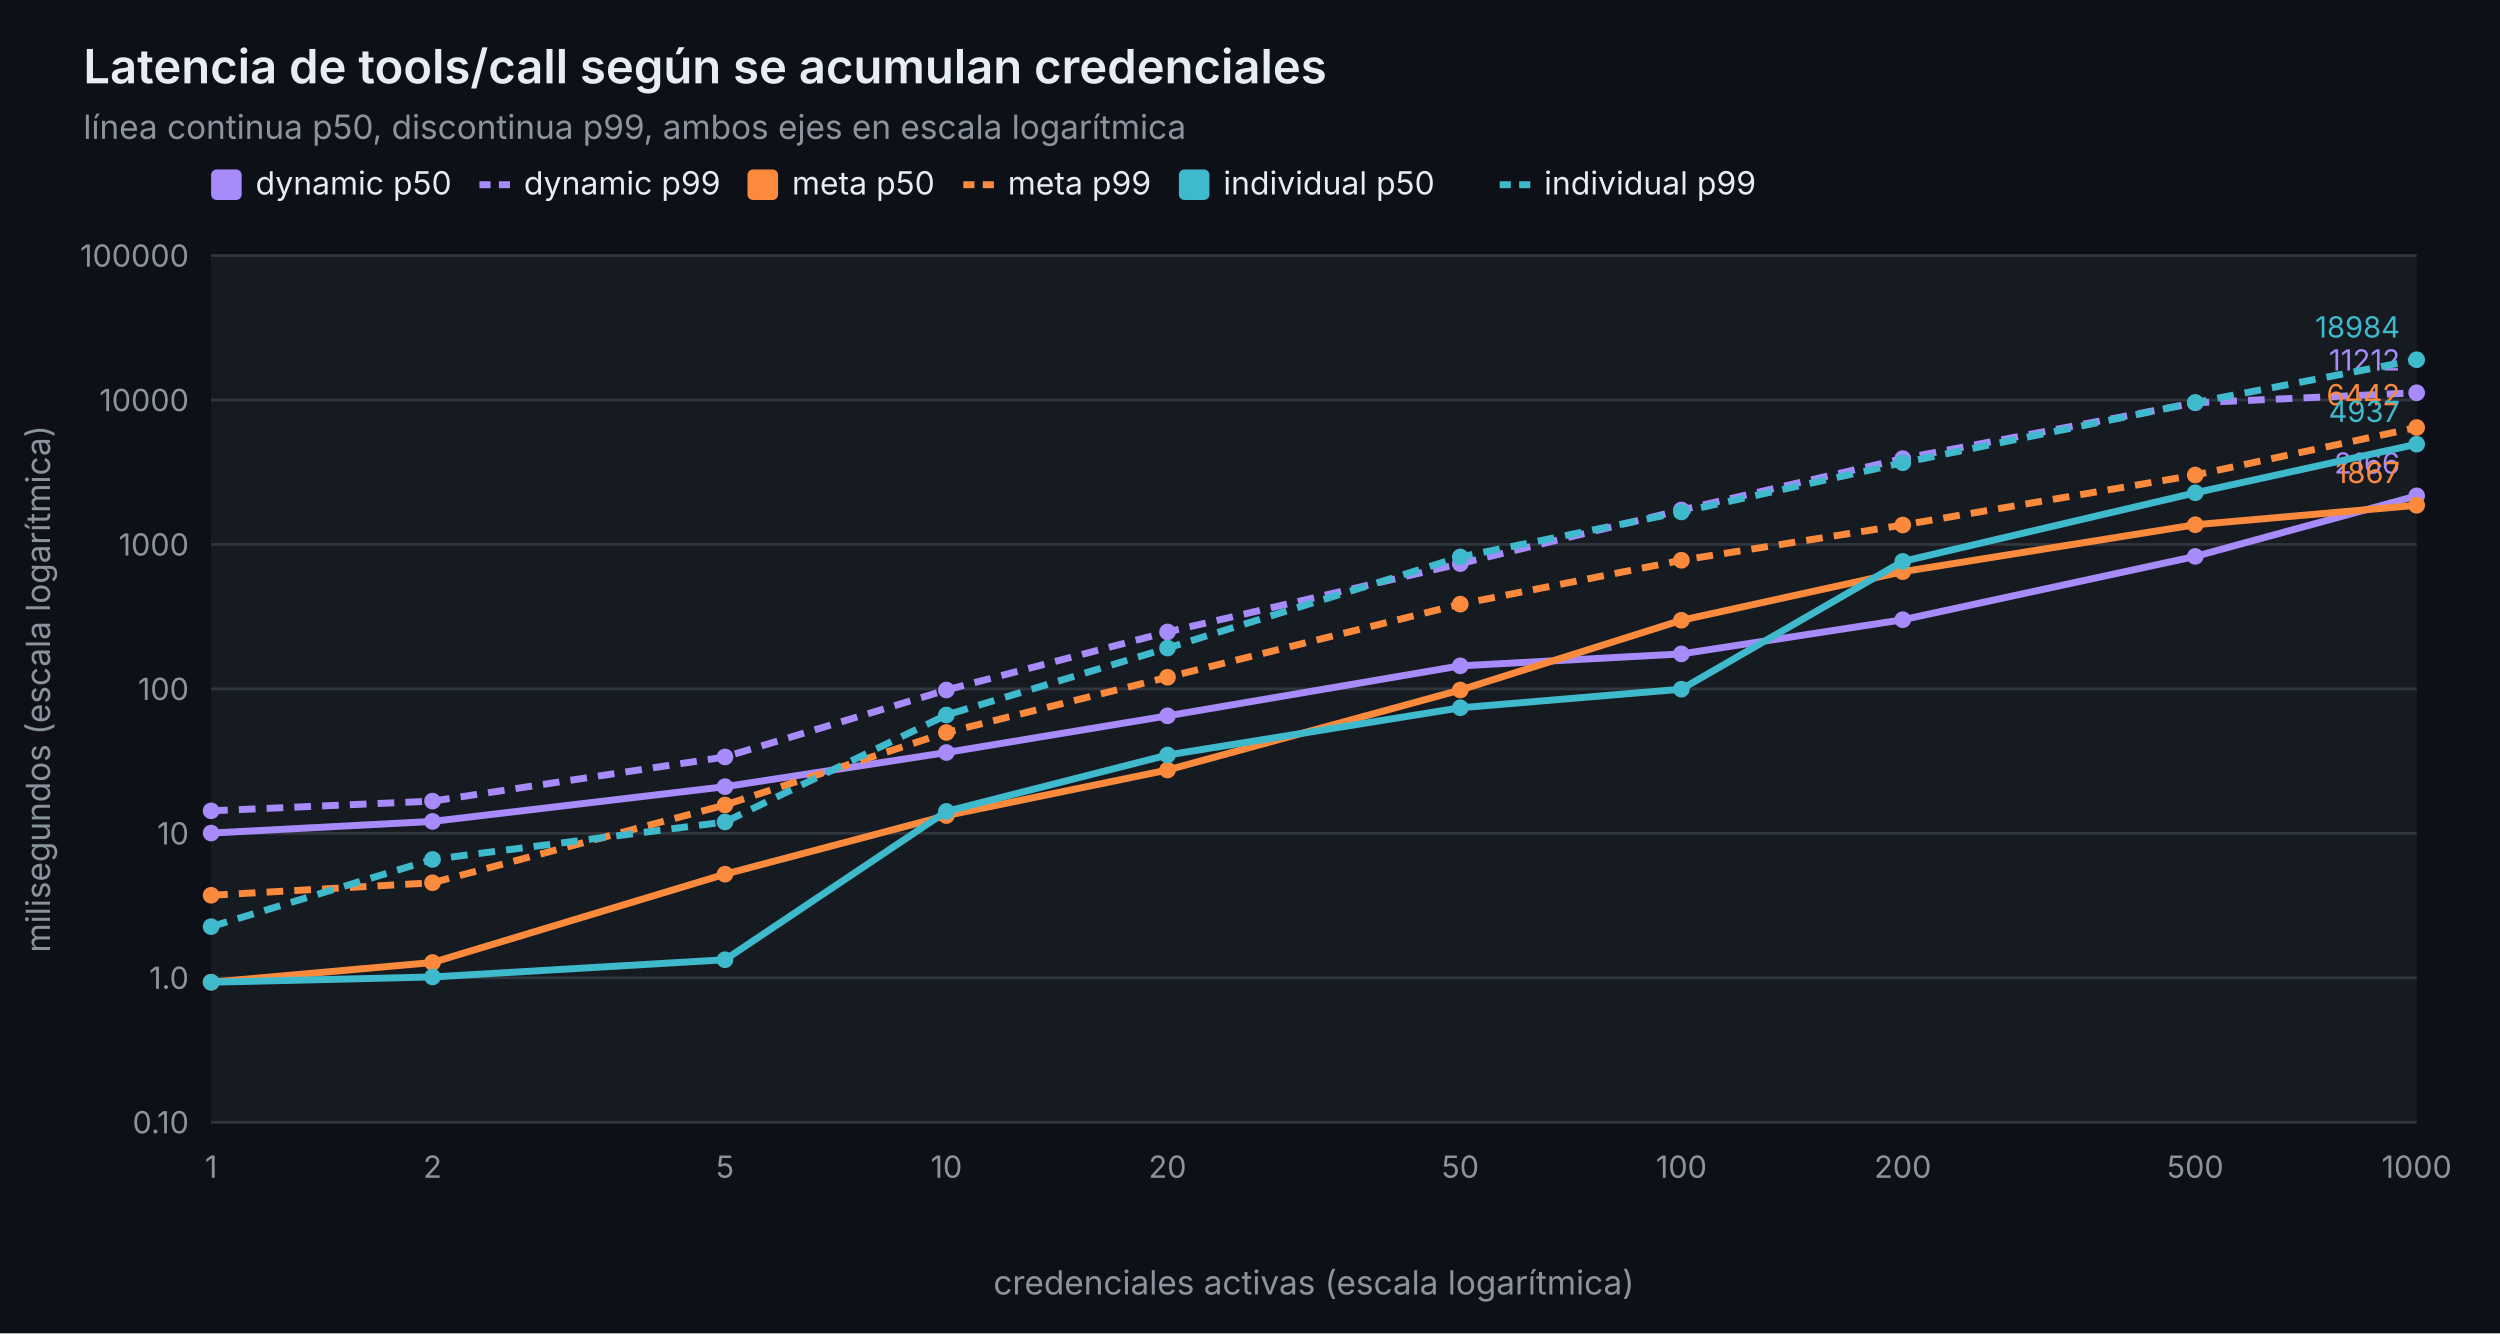
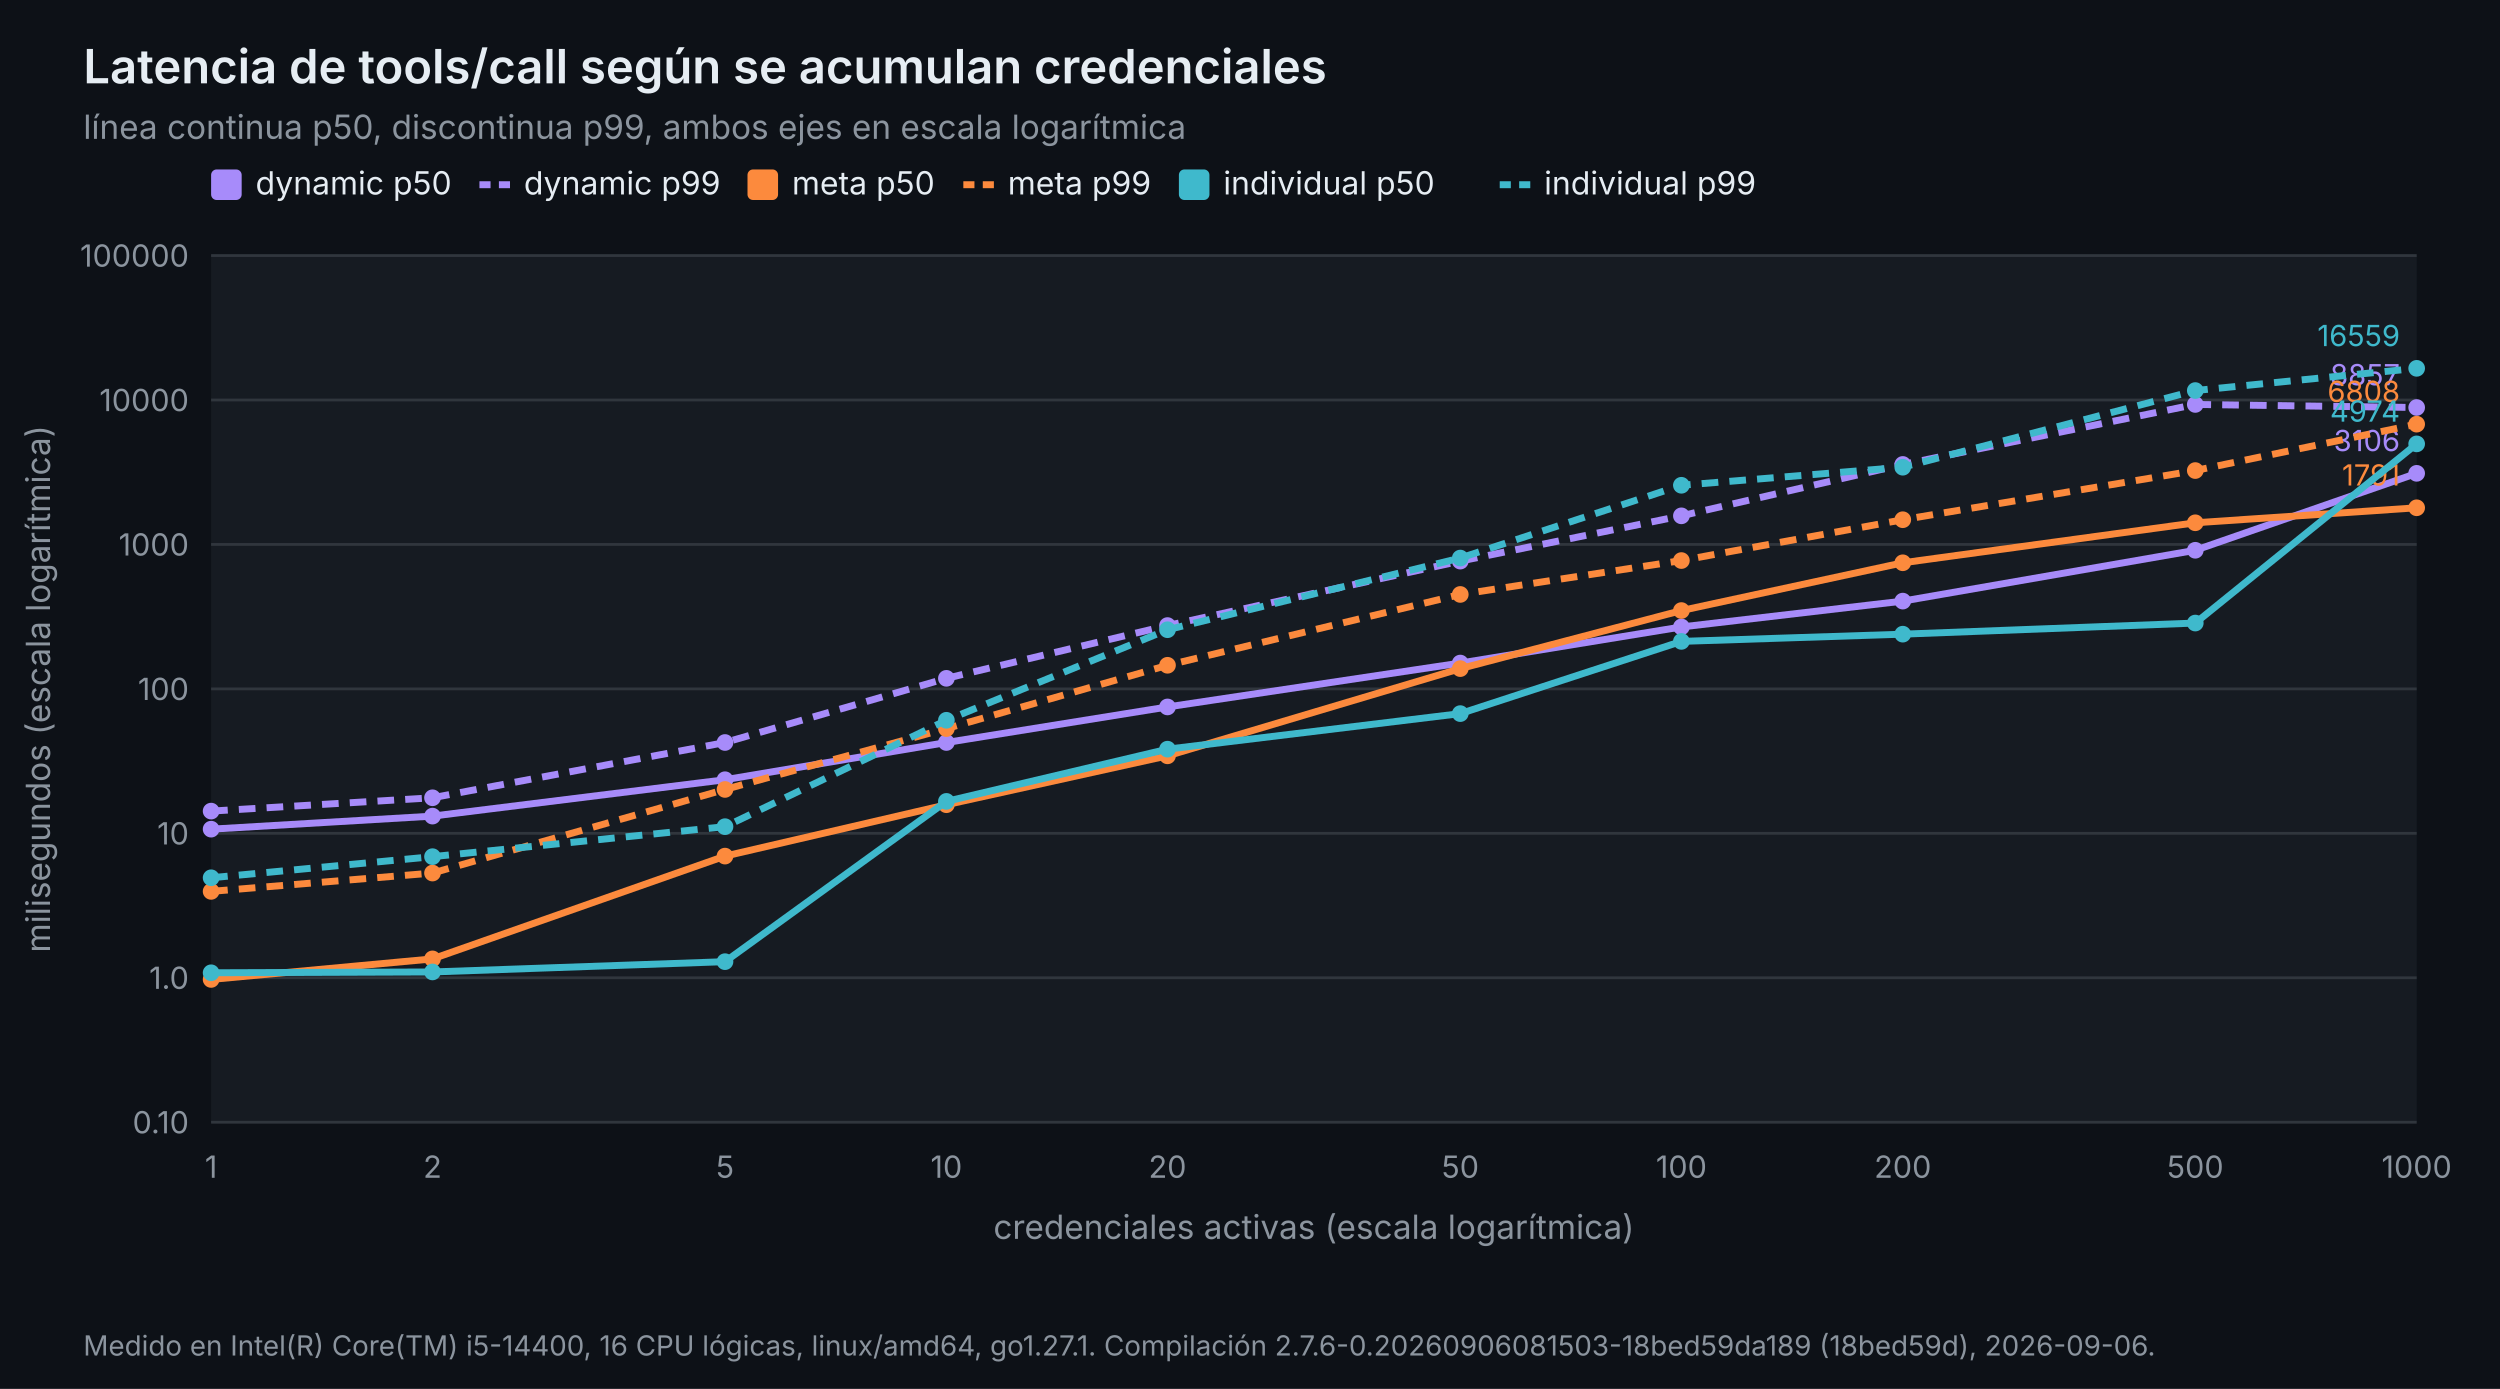
- <svg xmlns="http://www.w3.org/2000/svg" viewBox="0 0 900 480" width="900" height="480" role="img" aria-label="Latencia de tools/call según se acumulan credenciales. línea continua p50, discontinua p99, ambos ejes en escala logarítmica">
-   <rect width="900" height="480" fill="#0d1117" />
+ <svg xmlns="http://www.w3.org/2000/svg" viewBox="0 0 900 500" width="900" height="500" role="img" aria-label="Latencia de tools/call según se acumulan credenciales. línea continua p50, discontinua p99, ambos ejes en escala logarítmica. Medido en Intel(R) Core(TM) i5-14400, 16 CPU lógicas, linux/amd64, go1.27.1. Compilación 2.7.6-0.20260906081503-18bed59da189 (18bed59d), 2026-09-06.">
+   <rect width="900" height="500" fill="#0d1117" />
  <text x="30" y="30" font-family="ui-sans-serif,system-ui,-apple-system,Segoe UI,sans-serif" font-size="17" font-weight="600" fill="#e6edf3">Latencia de tools/call según se acumulan credenciales</text>
  <text x="30" y="50" font-family="ui-sans-serif,system-ui,-apple-system,Segoe UI,sans-serif" font-size="12" fill="#8b949e">línea continua p50, discontinua p99, ambos ejes en escala logarítmica</text>
  <rect x="76" y="92" width="794" height="312" fill="#161b22" />
  <rect x="76.0" y="61.0" width="11" height="11" rx="2" fill="#a78bfa" />
  <text x="92.0" y="70.0" font-family="ui-sans-serif,system-ui,-apple-system,Segoe UI,sans-serif" font-size="11.5" fill="#e6edf3">dynamic p50</text>
  <line x1="172.6" y1="66.5" x2="183.6" y2="66.5" stroke="#a78bfa" stroke-width="2.5" stroke-dasharray="4 3" />
  <text x="188.6" y="70.0" font-family="ui-sans-serif,system-ui,-apple-system,Segoe UI,sans-serif" font-size="11.5" fill="#e6edf3">dynamic p99</text>
  <rect x="269.1" y="61.0" width="11" height="11" rx="2" fill="#fc8a3d" />
  <text x="285.1" y="70.0" font-family="ui-sans-serif,system-ui,-apple-system,Segoe UI,sans-serif" font-size="11.5" fill="#e6edf3">meta p50</text>
  <line x1="346.8" y1="66.5" x2="357.8" y2="66.5" stroke="#fc8a3d" stroke-width="2.5" stroke-dasharray="4 3" />
  <text x="362.8" y="70.0" font-family="ui-sans-serif,system-ui,-apple-system,Segoe UI,sans-serif" font-size="11.5" fill="#e6edf3">meta p99</text>
  <rect x="424.4" y="61.0" width="11" height="11" rx="2" fill="#3fb9cc" />
  <text x="440.4" y="70.0" font-family="ui-sans-serif,system-ui,-apple-system,Segoe UI,sans-serif" font-size="11.5" fill="#e6edf3">individual p50</text>
  <line x1="539.9" y1="66.5" x2="550.9" y2="66.5" stroke="#3fb9cc" stroke-width="2.5" stroke-dasharray="4 3" />
  <text x="555.9" y="70.0" font-family="ui-sans-serif,system-ui,-apple-system,Segoe UI,sans-serif" font-size="11.5" fill="#e6edf3">individual p99</text>
  <line x1="76" y1="404.0" x2="870" y2="404.0" stroke="#30363d" stroke-width="1" />
  <text x="68" y="408.0" font-family="ui-sans-serif,system-ui,-apple-system,Segoe UI,sans-serif" font-size="11" text-anchor="end" fill="#8b949e">0.10</text>
  <line x1="76" y1="352.0" x2="870" y2="352.0" stroke="#30363d" stroke-width="1" />
  <text x="68" y="356.0" font-family="ui-sans-serif,system-ui,-apple-system,Segoe UI,sans-serif" font-size="11" text-anchor="end" fill="#8b949e">1.0</text>
  <line x1="76" y1="300.0" x2="870" y2="300.0" stroke="#30363d" stroke-width="1" />
  <text x="68" y="304.0" font-family="ui-sans-serif,system-ui,-apple-system,Segoe UI,sans-serif" font-size="11" text-anchor="end" fill="#8b949e">10</text>
  <line x1="76" y1="248.0" x2="870" y2="248.0" stroke="#30363d" stroke-width="1" />
  <text x="68" y="252.0" font-family="ui-sans-serif,system-ui,-apple-system,Segoe UI,sans-serif" font-size="11" text-anchor="end" fill="#8b949e">100</text>
  <line x1="76" y1="196.0" x2="870" y2="196.0" stroke="#30363d" stroke-width="1" />
  <text x="68" y="200.0" font-family="ui-sans-serif,system-ui,-apple-system,Segoe UI,sans-serif" font-size="11" text-anchor="end" fill="#8b949e">1000</text>
  <line x1="76" y1="144.0" x2="870" y2="144.0" stroke="#30363d" stroke-width="1" />
  <text x="68" y="148.0" font-family="ui-sans-serif,system-ui,-apple-system,Segoe UI,sans-serif" font-size="11" text-anchor="end" fill="#8b949e">10000</text>
  <line x1="76" y1="92.0" x2="870" y2="92.0" stroke="#30363d" stroke-width="1" />
  <text x="68" y="96.0" font-family="ui-sans-serif,system-ui,-apple-system,Segoe UI,sans-serif" font-size="11" text-anchor="end" fill="#8b949e">100000</text>
  <text x="18" y="248.0" font-family="ui-sans-serif,system-ui,-apple-system,Segoe UI,sans-serif" font-size="12" fill="#8b949e" text-anchor="middle" transform="rotate(-90 18 248.0)">milisegundos (escala logarítmica)</text>
-   <text x="473.0" y="466" font-family="ui-sans-serif,system-ui,-apple-system,Segoe UI,sans-serif" font-size="12" text-anchor="middle" fill="#8b949e">credenciales activas (escala logarítmica)</text>
+   <text x="473.0" y="446" font-family="ui-sans-serif,system-ui,-apple-system,Segoe UI,sans-serif" font-size="12" text-anchor="middle" fill="#8b949e">credenciales activas (escala logarítmica)</text>
+   <text x="30" y="488" font-family="ui-sans-serif,system-ui,-apple-system,Segoe UI,sans-serif" font-size="10" fill="#8b949e">Medido en Intel(R) Core(TM) i5-14400, 16 CPU lógicas, linux/amd64, go1.27.1. Compilación 2.7.6-0.20260906081503-18bed59da189 (18bed59d), 2026-09-06.</text>
  <text x="76.0" y="424" font-family="ui-sans-serif,system-ui,-apple-system,Segoe UI,sans-serif" font-size="11" text-anchor="middle" fill="#8b949e">1</text>
  <text x="155.7" y="424" font-family="ui-sans-serif,system-ui,-apple-system,Segoe UI,sans-serif" font-size="11" text-anchor="middle" fill="#8b949e">2</text>
  <text x="261.0" y="424" font-family="ui-sans-serif,system-ui,-apple-system,Segoe UI,sans-serif" font-size="11" text-anchor="middle" fill="#8b949e">5</text>
  <text x="340.7" y="424" font-family="ui-sans-serif,system-ui,-apple-system,Segoe UI,sans-serif" font-size="11" text-anchor="middle" fill="#8b949e">10</text>
  <text x="420.3" y="424" font-family="ui-sans-serif,system-ui,-apple-system,Segoe UI,sans-serif" font-size="11" text-anchor="middle" fill="#8b949e">20</text>
  <text x="525.7" y="424" font-family="ui-sans-serif,system-ui,-apple-system,Segoe UI,sans-serif" font-size="11" text-anchor="middle" fill="#8b949e">50</text>
  <text x="605.3" y="424" font-family="ui-sans-serif,system-ui,-apple-system,Segoe UI,sans-serif" font-size="11" text-anchor="middle" fill="#8b949e">100</text>
  <text x="685.0" y="424" font-family="ui-sans-serif,system-ui,-apple-system,Segoe UI,sans-serif" font-size="11" text-anchor="middle" fill="#8b949e">200</text>
  <text x="790.3" y="424" font-family="ui-sans-serif,system-ui,-apple-system,Segoe UI,sans-serif" font-size="11" text-anchor="middle" fill="#8b949e">500</text>
  <text x="870.0" y="424" font-family="ui-sans-serif,system-ui,-apple-system,Segoe UI,sans-serif" font-size="11" text-anchor="middle" fill="#8b949e">1000</text>
-   <path d="M76.0,299.9L155.7,295.7L261.0,283.2L340.7,270.9L420.3,257.7L525.7,239.7L605.3,235.4L685.0,223.1L790.3,200.3L870.0,178.5" fill="none" stroke="#a78bfa" stroke-width="2.5" stroke-linejoin="round" />
-   <circle cx="76.0" cy="299.9" r="3" fill="#a78bfa" />
-   <circle cx="155.7" cy="295.7" r="3" fill="#a78bfa" />
-   <circle cx="261.0" cy="283.2" r="3" fill="#a78bfa" />
-   <circle cx="340.7" cy="270.9" r="3" fill="#a78bfa" />
-   <circle cx="420.3" cy="257.7" r="3" fill="#a78bfa" />
-   <circle cx="525.7" cy="239.7" r="3" fill="#a78bfa" />
-   <circle cx="605.3" cy="235.4" r="3" fill="#a78bfa" />
-   <circle cx="685.0" cy="223.1" r="3" fill="#a78bfa" />
-   <circle cx="790.3" cy="200.3" r="3" fill="#a78bfa" />
-   <circle cx="870.0" cy="178.5" r="3" fill="#a78bfa" />
-   <text x="864.0" y="170.5" font-family="ui-sans-serif,system-ui,-apple-system,Segoe UI,sans-serif" font-size="10.5" text-anchor="end" fill="#a78bfa">2166</text>
-   <path d="M76.0,291.9L155.7,288.4L261.0,272.5L340.7,248.4L420.3,227.5L525.7,202.9L605.3,183.6L685.0,165.1L790.3,145.0L870.0,141.4" fill="none" stroke="#a78bfa" stroke-width="2.5" stroke-linejoin="round" stroke-dasharray="6 4" />
-   <circle cx="76.0" cy="291.9" r="3" fill="#a78bfa" />
-   <circle cx="155.7" cy="288.4" r="3" fill="#a78bfa" />
-   <circle cx="261.0" cy="272.5" r="3" fill="#a78bfa" />
-   <circle cx="340.7" cy="248.4" r="3" fill="#a78bfa" />
-   <circle cx="420.3" cy="227.5" r="3" fill="#a78bfa" />
-   <circle cx="525.7" cy="202.9" r="3" fill="#a78bfa" />
-   <circle cx="605.3" cy="183.6" r="3" fill="#a78bfa" />
-   <circle cx="685.0" cy="165.1" r="3" fill="#a78bfa" />
-   <circle cx="790.3" cy="145.0" r="3" fill="#a78bfa" />
-   <circle cx="870.0" cy="141.4" r="3" fill="#a78bfa" />
-   <text x="864.0" y="133.4" font-family="ui-sans-serif,system-ui,-apple-system,Segoe UI,sans-serif" font-size="10.5" text-anchor="end" fill="#a78bfa">11212</text>
-   <path d="M76.0,353.6L155.7,346.5L261.0,314.7L340.7,293.6L420.3,277.2L525.7,248.4L605.3,223.3L685.0,205.8L790.3,188.9L870.0,181.9" fill="none" stroke="#fc8a3d" stroke-width="2.5" stroke-linejoin="round" />
-   <circle cx="76.0" cy="353.6" r="3" fill="#fc8a3d" />
-   <circle cx="155.7" cy="346.5" r="3" fill="#fc8a3d" />
-   <circle cx="261.0" cy="314.7" r="3" fill="#fc8a3d" />
-   <circle cx="340.7" cy="293.6" r="3" fill="#fc8a3d" />
-   <circle cx="420.3" cy="277.2" r="3" fill="#fc8a3d" />
-   <circle cx="525.7" cy="248.4" r="3" fill="#fc8a3d" />
-   <circle cx="605.3" cy="223.3" r="3" fill="#fc8a3d" />
-   <circle cx="685.0" cy="205.8" r="3" fill="#fc8a3d" />
-   <circle cx="790.3" cy="188.9" r="3" fill="#fc8a3d" />
-   <circle cx="870.0" cy="181.9" r="3" fill="#fc8a3d" />
-   <text x="864.0" y="173.9" font-family="ui-sans-serif,system-ui,-apple-system,Segoe UI,sans-serif" font-size="10.5" text-anchor="end" fill="#fc8a3d">1867</text>
-   <path d="M76.0,322.3L155.7,317.8L261.0,289.8L340.7,263.7L420.3,243.8L525.7,217.5L605.3,201.7L685.0,189.0L790.3,171.0L870.0,153.9" fill="none" stroke="#fc8a3d" stroke-width="2.5" stroke-linejoin="round" stroke-dasharray="6 4" />
-   <circle cx="76.0" cy="322.3" r="3" fill="#fc8a3d" />
-   <circle cx="155.7" cy="317.8" r="3" fill="#fc8a3d" />
-   <circle cx="261.0" cy="289.8" r="3" fill="#fc8a3d" />
-   <circle cx="340.7" cy="263.7" r="3" fill="#fc8a3d" />
-   <circle cx="420.3" cy="243.8" r="3" fill="#fc8a3d" />
-   <circle cx="525.7" cy="217.5" r="3" fill="#fc8a3d" />
-   <circle cx="605.3" cy="201.7" r="3" fill="#fc8a3d" />
-   <circle cx="685.0" cy="189.0" r="3" fill="#fc8a3d" />
-   <circle cx="790.3" cy="171.0" r="3" fill="#fc8a3d" />
-   <circle cx="870.0" cy="153.9" r="3" fill="#fc8a3d" />
-   <text x="864.0" y="145.9" font-family="ui-sans-serif,system-ui,-apple-system,Segoe UI,sans-serif" font-size="10.5" text-anchor="end" fill="#fc8a3d">6442</text>
-   <path d="M76.0,353.6L155.7,351.7L261.0,345.5L340.7,292.1L420.3,271.8L525.7,254.8L605.3,248.1L685.0,202.1L790.3,177.4L870.0,159.9" fill="none" stroke="#3fb9cc" stroke-width="2.5" stroke-linejoin="round" />
-   <circle cx="76.0" cy="353.6" r="3" fill="#3fb9cc" />
-   <circle cx="155.7" cy="351.7" r="3" fill="#3fb9cc" />
-   <circle cx="261.0" cy="345.5" r="3" fill="#3fb9cc" />
-   <circle cx="340.7" cy="292.1" r="3" fill="#3fb9cc" />
-   <circle cx="420.3" cy="271.8" r="3" fill="#3fb9cc" />
-   <circle cx="525.7" cy="254.8" r="3" fill="#3fb9cc" />
-   <circle cx="605.3" cy="248.1" r="3" fill="#3fb9cc" />
-   <circle cx="685.0" cy="202.1" r="3" fill="#3fb9cc" />
-   <circle cx="790.3" cy="177.4" r="3" fill="#3fb9cc" />
-   <circle cx="870.0" cy="159.9" r="3" fill="#3fb9cc" />
-   <text x="864.0" y="151.9" font-family="ui-sans-serif,system-ui,-apple-system,Segoe UI,sans-serif" font-size="10.5" text-anchor="end" fill="#3fb9cc">4937</text>
-   <path d="M76.0,333.6L155.7,309.4L261.0,295.9L340.7,257.4L420.3,233.3L525.7,200.5L605.3,184.3L685.0,166.6L790.3,144.9L870.0,129.5" fill="none" stroke="#3fb9cc" stroke-width="2.5" stroke-linejoin="round" stroke-dasharray="6 4" />
-   <circle cx="76.0" cy="333.6" r="3" fill="#3fb9cc" />
-   <circle cx="155.7" cy="309.4" r="3" fill="#3fb9cc" />
-   <circle cx="261.0" cy="295.9" r="3" fill="#3fb9cc" />
-   <circle cx="340.7" cy="257.4" r="3" fill="#3fb9cc" />
-   <circle cx="420.3" cy="233.3" r="3" fill="#3fb9cc" />
-   <circle cx="525.7" cy="200.5" r="3" fill="#3fb9cc" />
-   <circle cx="605.3" cy="184.3" r="3" fill="#3fb9cc" />
-   <circle cx="685.0" cy="166.6" r="3" fill="#3fb9cc" />
-   <circle cx="790.3" cy="144.9" r="3" fill="#3fb9cc" />
-   <circle cx="870.0" cy="129.5" r="3" fill="#3fb9cc" />
-   <text x="864.0" y="121.5" font-family="ui-sans-serif,system-ui,-apple-system,Segoe UI,sans-serif" font-size="10.5" text-anchor="end" fill="#3fb9cc">18984</text>
+   <path d="M76.0,298.5L155.7,293.8L261.0,280.7L340.7,267.3L420.3,254.5L525.7,238.7L605.3,225.7L685.0,216.4L790.3,198.1L870.0,170.4" fill="none" stroke="#a78bfa" stroke-width="2.5" stroke-linejoin="round" />
+   <circle cx="76.0" cy="298.5" r="3" fill="#a78bfa" />
+   <circle cx="155.7" cy="293.8" r="3" fill="#a78bfa" />
+   <circle cx="261.0" cy="280.7" r="3" fill="#a78bfa" />
+   <circle cx="340.7" cy="267.3" r="3" fill="#a78bfa" />
+   <circle cx="420.3" cy="254.5" r="3" fill="#a78bfa" />
+   <circle cx="525.7" cy="238.7" r="3" fill="#a78bfa" />
+   <circle cx="605.3" cy="225.7" r="3" fill="#a78bfa" />
+   <circle cx="685.0" cy="216.4" r="3" fill="#a78bfa" />
+   <circle cx="790.3" cy="198.1" r="3" fill="#a78bfa" />
+   <circle cx="870.0" cy="170.4" r="3" fill="#a78bfa" />
+   <text x="864.0" y="162.4" font-family="ui-sans-serif,system-ui,-apple-system,Segoe UI,sans-serif" font-size="10.5" text-anchor="end" fill="#a78bfa">3106</text>
+   <path d="M76.0,292.0L155.7,287.2L261.0,267.3L340.7,244.2L420.3,225.2L525.7,202.0L605.3,185.7L685.0,167.2L790.3,145.6L870.0,146.7" fill="none" stroke="#a78bfa" stroke-width="2.5" stroke-linejoin="round" stroke-dasharray="6 4" />
+   <circle cx="76.0" cy="292.0" r="3" fill="#a78bfa" />
+   <circle cx="155.7" cy="287.2" r="3" fill="#a78bfa" />
+   <circle cx="261.0" cy="267.3" r="3" fill="#a78bfa" />
+   <circle cx="340.7" cy="244.2" r="3" fill="#a78bfa" />
+   <circle cx="420.3" cy="225.2" r="3" fill="#a78bfa" />
+   <circle cx="525.7" cy="202.0" r="3" fill="#a78bfa" />
+   <circle cx="605.3" cy="185.7" r="3" fill="#a78bfa" />
+   <circle cx="685.0" cy="167.2" r="3" fill="#a78bfa" />
+   <circle cx="790.3" cy="145.6" r="3" fill="#a78bfa" />
+   <circle cx="870.0" cy="146.7" r="3" fill="#a78bfa" />
+   <text x="864.0" y="138.7" font-family="ui-sans-serif,system-ui,-apple-system,Segoe UI,sans-serif" font-size="10.5" text-anchor="end" fill="#a78bfa">8857</text>
+   <path d="M76.0,352.6L155.7,345.2L261.0,308.2L340.7,289.7L420.3,272.1L525.7,240.7L605.3,219.8L685.0,202.6L790.3,188.2L870.0,182.8" fill="none" stroke="#fc8a3d" stroke-width="2.5" stroke-linejoin="round" />
+   <circle cx="76.0" cy="352.6" r="3" fill="#fc8a3d" />
+   <circle cx="155.7" cy="345.2" r="3" fill="#fc8a3d" />
+   <circle cx="261.0" cy="308.2" r="3" fill="#fc8a3d" />
+   <circle cx="340.7" cy="289.7" r="3" fill="#fc8a3d" />
+   <circle cx="420.3" cy="272.1" r="3" fill="#fc8a3d" />
+   <circle cx="525.7" cy="240.7" r="3" fill="#fc8a3d" />
+   <circle cx="605.3" cy="219.8" r="3" fill="#fc8a3d" />
+   <circle cx="685.0" cy="202.6" r="3" fill="#fc8a3d" />
+   <circle cx="790.3" cy="188.2" r="3" fill="#fc8a3d" />
+   <circle cx="870.0" cy="182.8" r="3" fill="#fc8a3d" />
+   <text x="864.0" y="174.8" font-family="ui-sans-serif,system-ui,-apple-system,Segoe UI,sans-serif" font-size="10.5" text-anchor="end" fill="#fc8a3d">1791</text>
+   <path d="M76.0,320.9L155.7,314.3L261.0,284.2L340.7,262.3L420.3,239.5L525.7,214.0L605.3,201.8L685.0,187.1L790.3,169.4L870.0,152.7" fill="none" stroke="#fc8a3d" stroke-width="2.5" stroke-linejoin="round" stroke-dasharray="6 4" />
+   <circle cx="76.0" cy="320.9" r="3" fill="#fc8a3d" />
+   <circle cx="155.7" cy="314.3" r="3" fill="#fc8a3d" />
+   <circle cx="261.0" cy="284.2" r="3" fill="#fc8a3d" />
+   <circle cx="340.7" cy="262.3" r="3" fill="#fc8a3d" />
+   <circle cx="420.3" cy="239.5" r="3" fill="#fc8a3d" />
+   <circle cx="525.7" cy="214.0" r="3" fill="#fc8a3d" />
+   <circle cx="605.3" cy="201.8" r="3" fill="#fc8a3d" />
+   <circle cx="685.0" cy="187.1" r="3" fill="#fc8a3d" />
+   <circle cx="790.3" cy="169.4" r="3" fill="#fc8a3d" />
+   <circle cx="870.0" cy="152.7" r="3" fill="#fc8a3d" />
+   <text x="864.0" y="144.7" font-family="ui-sans-serif,system-ui,-apple-system,Segoe UI,sans-serif" font-size="10.5" text-anchor="end" fill="#fc8a3d">6808</text>
+   <path d="M76.0,350.2L155.7,349.9L261.0,346.2L340.7,288.5L420.3,269.7L525.7,256.9L605.3,230.9L685.0,228.3L790.3,224.3L870.0,159.8" fill="none" stroke="#3fb9cc" stroke-width="2.5" stroke-linejoin="round" />
+   <circle cx="76.0" cy="350.2" r="3" fill="#3fb9cc" />
+   <circle cx="155.7" cy="349.9" r="3" fill="#3fb9cc" />
+   <circle cx="261.0" cy="346.2" r="3" fill="#3fb9cc" />
+   <circle cx="340.7" cy="288.5" r="3" fill="#3fb9cc" />
+   <circle cx="420.3" cy="269.7" r="3" fill="#3fb9cc" />
+   <circle cx="525.7" cy="256.9" r="3" fill="#3fb9cc" />
+   <circle cx="605.3" cy="230.9" r="3" fill="#3fb9cc" />
+   <circle cx="685.0" cy="228.3" r="3" fill="#3fb9cc" />
+   <circle cx="790.3" cy="224.3" r="3" fill="#3fb9cc" />
+   <circle cx="870.0" cy="159.8" r="3" fill="#3fb9cc" />
+   <text x="864.0" y="151.8" font-family="ui-sans-serif,system-ui,-apple-system,Segoe UI,sans-serif" font-size="10.5" text-anchor="end" fill="#3fb9cc">4974</text>
+   <path d="M76.0,316.0L155.7,308.4L261.0,297.6L340.7,259.3L420.3,226.7L525.7,200.9L605.3,174.7L685.0,168.2L790.3,140.6L870.0,132.6" fill="none" stroke="#3fb9cc" stroke-width="2.5" stroke-linejoin="round" stroke-dasharray="6 4" />
+   <circle cx="76.0" cy="316.0" r="3" fill="#3fb9cc" />
+   <circle cx="155.7" cy="308.4" r="3" fill="#3fb9cc" />
+   <circle cx="261.0" cy="297.6" r="3" fill="#3fb9cc" />
+   <circle cx="340.7" cy="259.3" r="3" fill="#3fb9cc" />
+   <circle cx="420.3" cy="226.7" r="3" fill="#3fb9cc" />
+   <circle cx="525.7" cy="200.9" r="3" fill="#3fb9cc" />
+   <circle cx="605.3" cy="174.7" r="3" fill="#3fb9cc" />
+   <circle cx="685.0" cy="168.2" r="3" fill="#3fb9cc" />
+   <circle cx="790.3" cy="140.6" r="3" fill="#3fb9cc" />
+   <circle cx="870.0" cy="132.6" r="3" fill="#3fb9cc" />
+   <text x="864.0" y="124.6" font-family="ui-sans-serif,system-ui,-apple-system,Segoe UI,sans-serif" font-size="10.5" text-anchor="end" fill="#3fb9cc">16559</text>
</svg>
